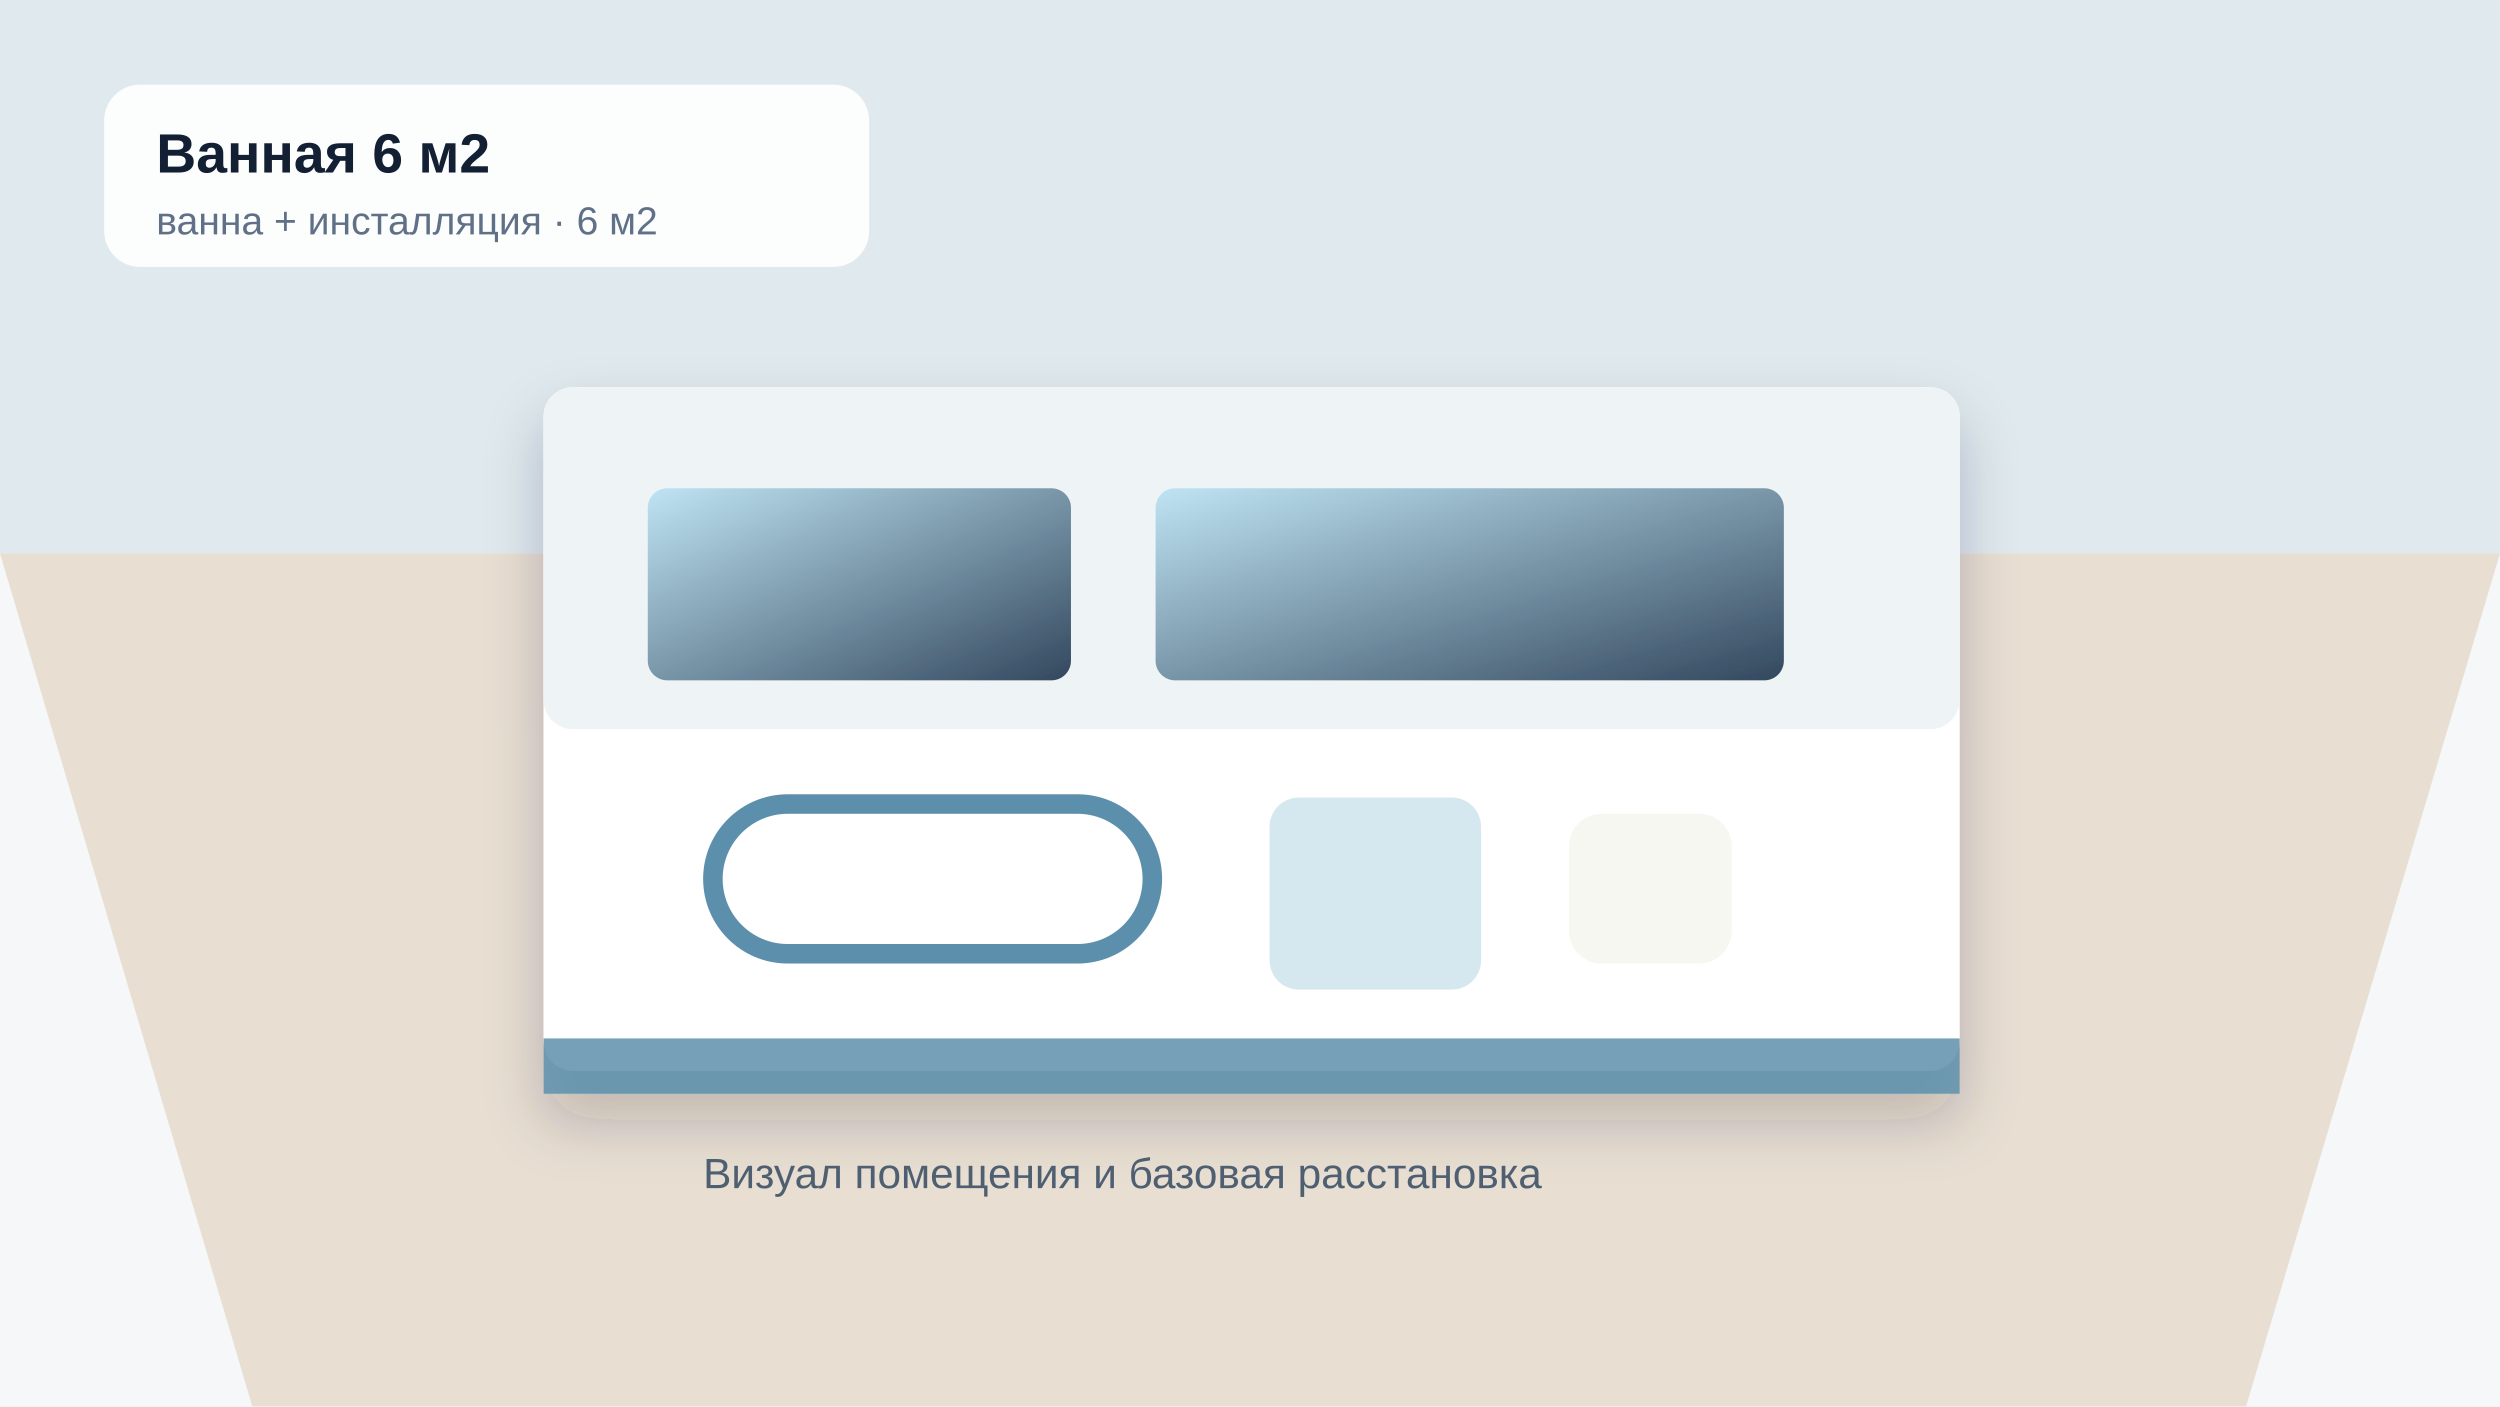
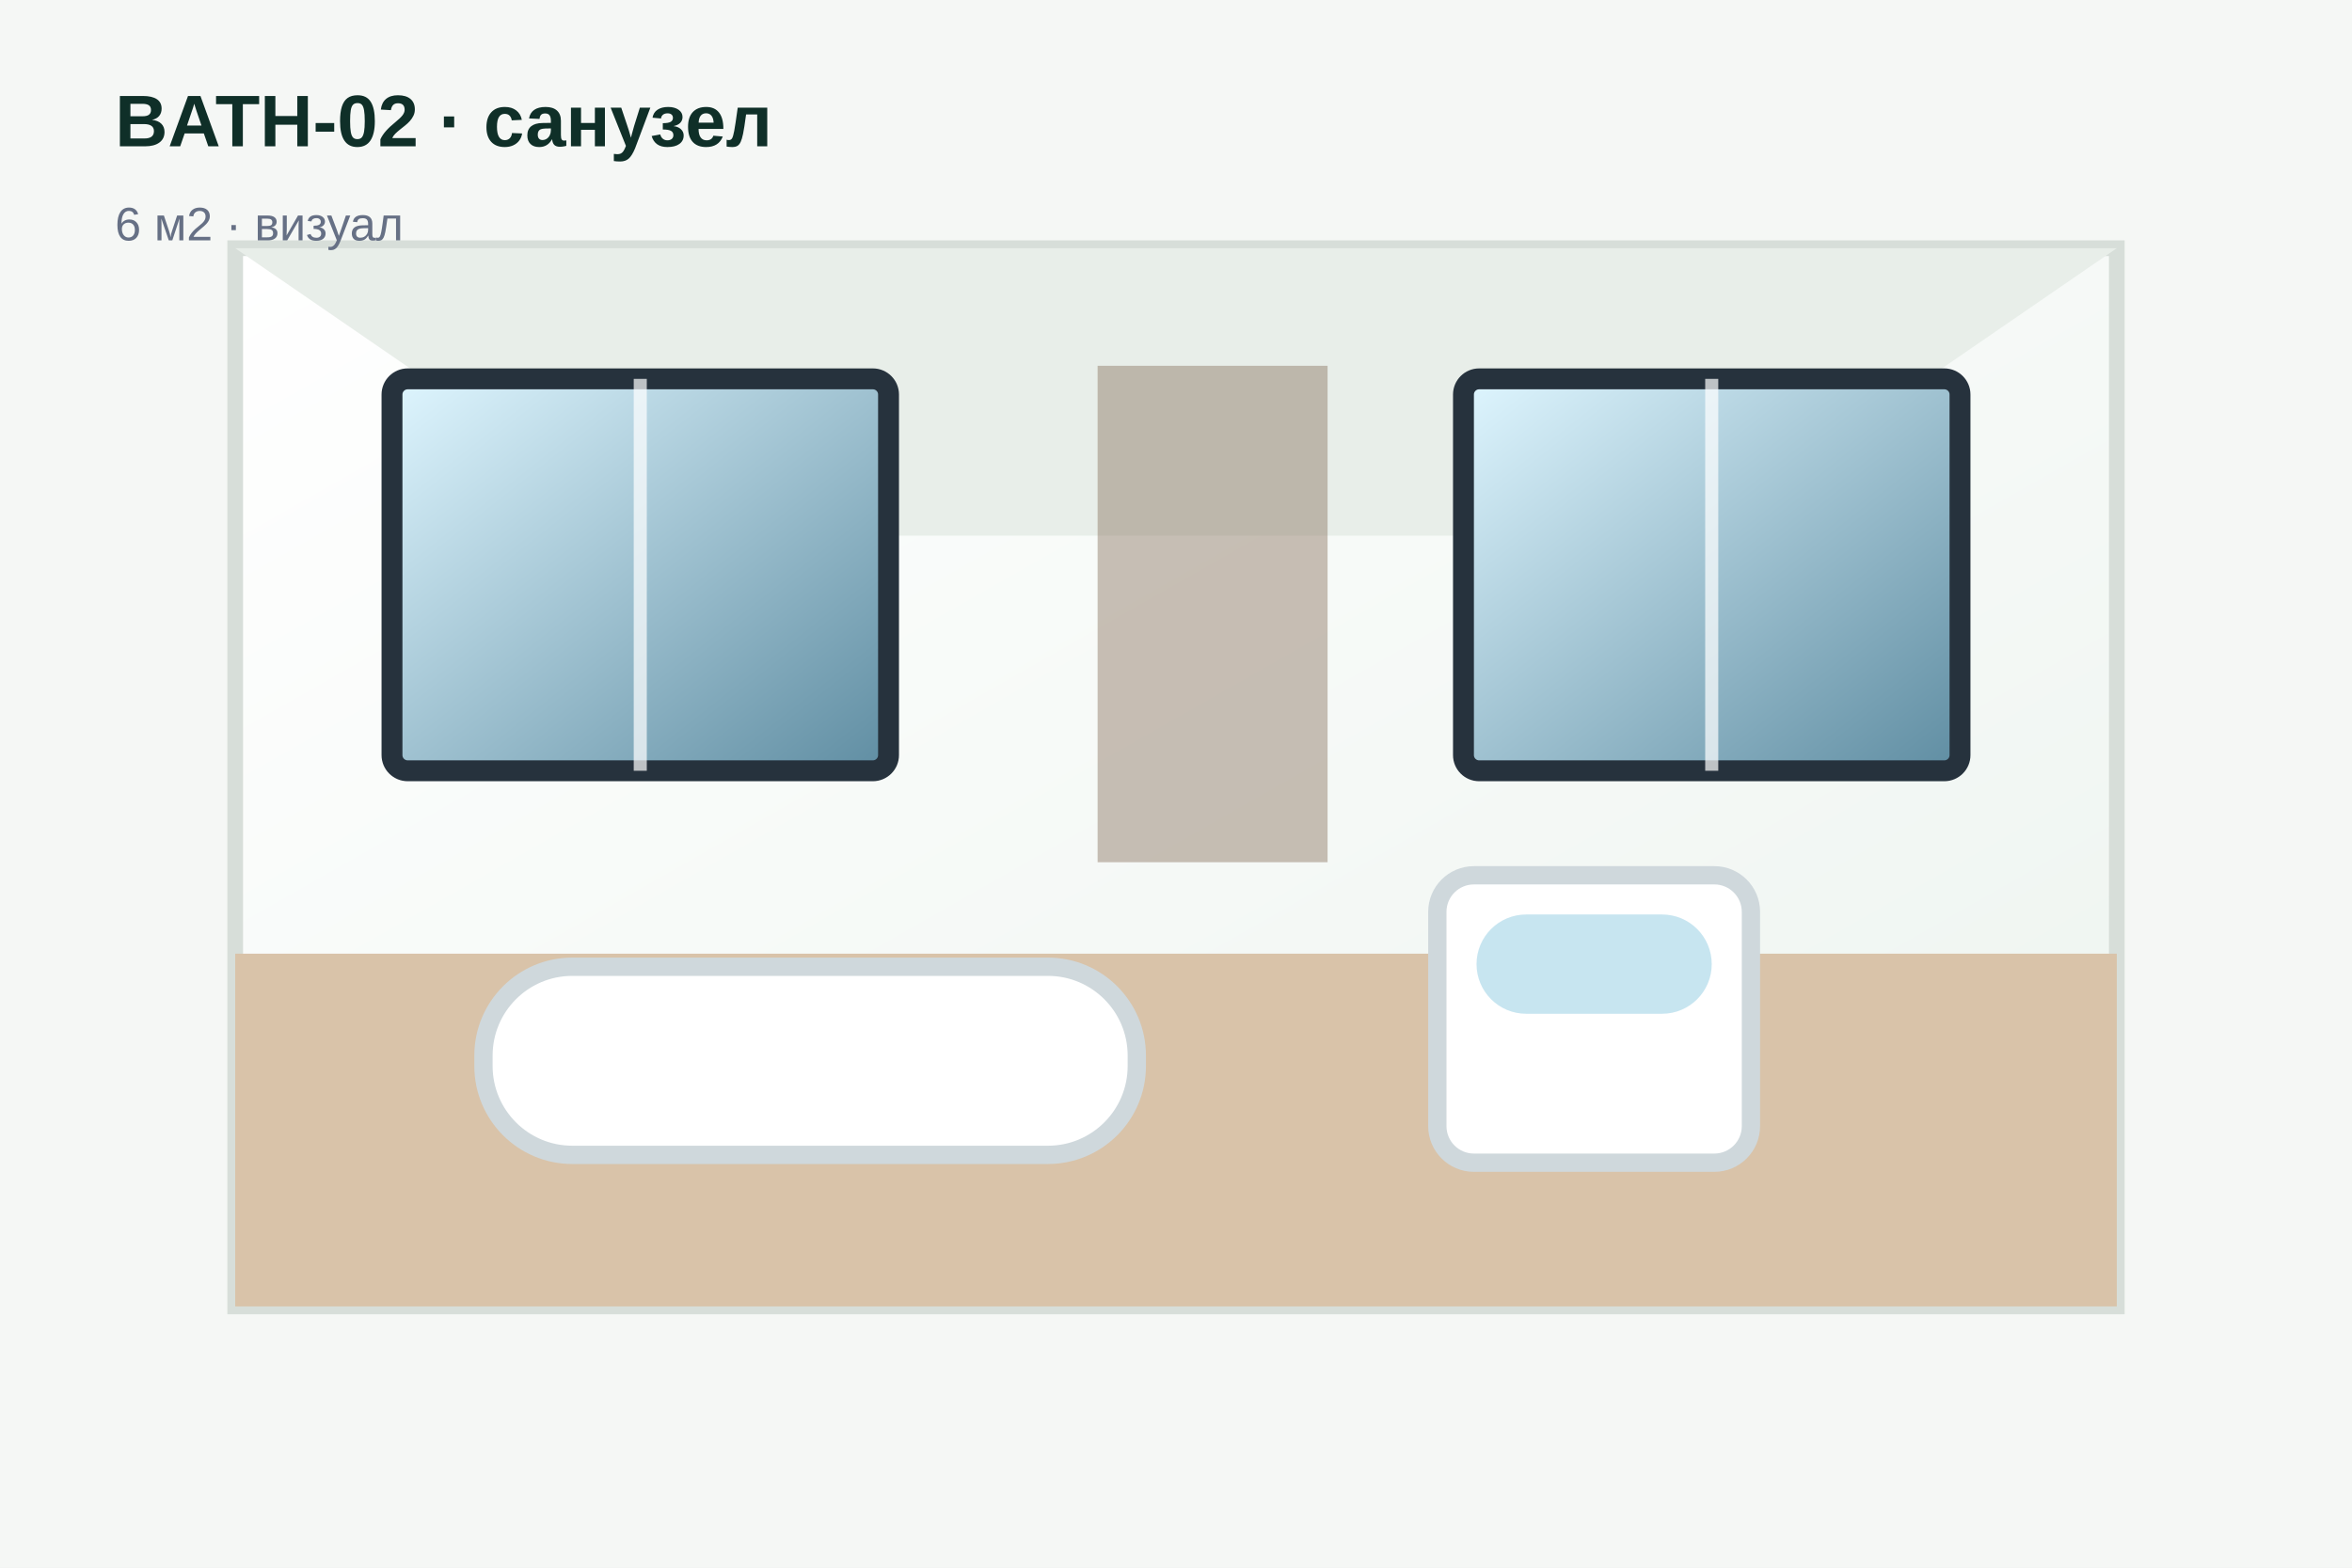
- <svg xmlns="http://www.w3.org/2000/svg" width="1536" height="864" viewBox="0 0 1536 864" role="img">
+ <svg xmlns="http://www.w3.org/2000/svg" viewBox="0 0 900 600" width="900" height="600" role="img">
  <defs>
-     <linearGradient id="sky" x1="0" x2="0" y1="0" y2="1">
-       <stop offset="0" stop-color="#d8f0ff" />
-       <stop offset="1" stop-color="#f7fbff" />
+     <linearGradient id="sky" x1="0" y1="0" x2="0" y2="1">
+       <stop offset="0" stop-color="#bfe6ff" />
+       <stop offset="1" stop-color="#eef8ff" />
    </linearGradient>
-     <linearGradient id="glass" x1="0" x2="1" y1="0" y2="1">
-       <stop offset="0" stop-color="#bfe4f4" />
-       <stop offset="1" stop-color="#33485e" />
+     <linearGradient id="glass" x1="0" y1="0" x2="1" y2="1">
+       <stop offset="0" stop-color="#dff6ff" />
+       <stop offset="1" stop-color="#5f8da2" />
    </linearGradient>
-     <filter id="shadow" x="-20%" y="-20%" width="140%" height="140%">
-       <feDropShadow dx="0" dy="18" stdDeviation="18" flood-color="#1d2733" flood-opacity=".22" />
+     <linearGradient id="room" x1="0" y1="0" x2="1" y2="1">
+       <stop offset="0" stop-color="#ffffff" />
+       <stop offset="1" stop-color="#edf4ef" />
+     </linearGradient>
+     <filter id="shadow" x="-20%" y="-20%" width="140%" height="160%">
+       <feDropShadow dx="0" dy="18" stdDeviation="18" flood-color="#1f2937" flood-opacity="0.18" />
    </filter>
  </defs>
-   <rect width="1536" height="864" fill="#f5f7f8" />
-   <rect x="0" y="0" width="1536" height="340" fill="#dfe9ee" />
-   <path d="M0 340 L1536 340 L1380 864 L155 864 Z" fill="#e8ded2" />
-   <rect x="64" y="52" width="470" height="112" rx="22" fill="#ffffff" opacity=".9" />
-   <text x="96" y="106" font-family="Arial, sans-serif" font-size="34" font-weight="700" fill="#132033">Ванная 6 м2</text>
-   <text x="96" y="144" font-family="Arial, sans-serif" font-size="24" fill="#607087">ванна + инсталляция · 6 м2</text>
-   <g filter="url(#shadow)">
-     <rect x="334" y="238" width="870" height="420" rx="18" fill="#ffffff" />
-     <rect x="334" y="238" width="870" height="210" rx="18" fill="#eef3f5" />
-     <rect x="398" y="300" width="260" height="118" rx="12" fill="url(#glass)" />
-     <rect x="710" y="300" width="386" height="118" rx="12" fill="url(#glass)" />
-     <rect x="438" y="494" width="270" height="92" rx="46" fill="#ffffff" stroke="#5c8fab" stroke-width="12" />
-     <rect x="780" y="490" width="130" height="118" rx="18" fill="#d6e8ef" />
-     <rect x="964" y="500" width="100" height="92" rx="20" fill="#f7f7f1" />
-     <rect x="334" y="638" width="870" height="34" fill="#5c8fab" opacity=".85" />
-   </g>
-   <text x="432" y="730" font-family="Arial, sans-serif" font-size="26" fill="#4f5f72">Визуал помещения и базовая расстановка</text>
+   <rect width="900" height="600" fill="#f5f7f5" />
+   <path d="M90 95 H810 V500 H90 Z" fill="url(#room)" stroke="#d7ded9" stroke-width="6" />
+   <path d="M90 365 H810 V500 H90 Z" fill="#d9c3a9" />
+   <path d="M90 95 L250 205 H650 L810 95" fill="#e8eee9" />
+   <rect x="150" y="145" width="190" height="150" rx="6" fill="url(#glass)" stroke="#26323d" stroke-width="8" />
+   <rect x="560" y="145" width="190" height="150" rx="6" fill="url(#glass)" stroke="#26323d" stroke-width="8" />
+   <path d="M245 145 V295 M655 145 V295" stroke="#ffffff" stroke-width="5" opacity="0.7" />
+   <rect x="185" y="370" width="250" height="72" rx="34" fill="#ffffff" stroke="#cfd8dc" stroke-width="7" />
+   <rect x="550" y="335" width="120" height="110" rx="14" fill="#ffffff" stroke="#cfd8dc" stroke-width="7" />
+   <rect x="565" y="350" width="90" height="38" rx="19" fill="#c7e5f0" />
+   <rect x="420" y="140" width="88" height="190" fill="#8a7460" opacity="0.45" />
+   <text x="44" y="56" fill="#0f2f28" font-family="Arial, sans-serif" font-size="28" font-weight="800">BATH-02 · санузел</text>
+   <text x="44" y="92" fill="#667085" font-family="Arial, sans-serif" font-size="18">6 м2 · визуал</text>
</svg>
